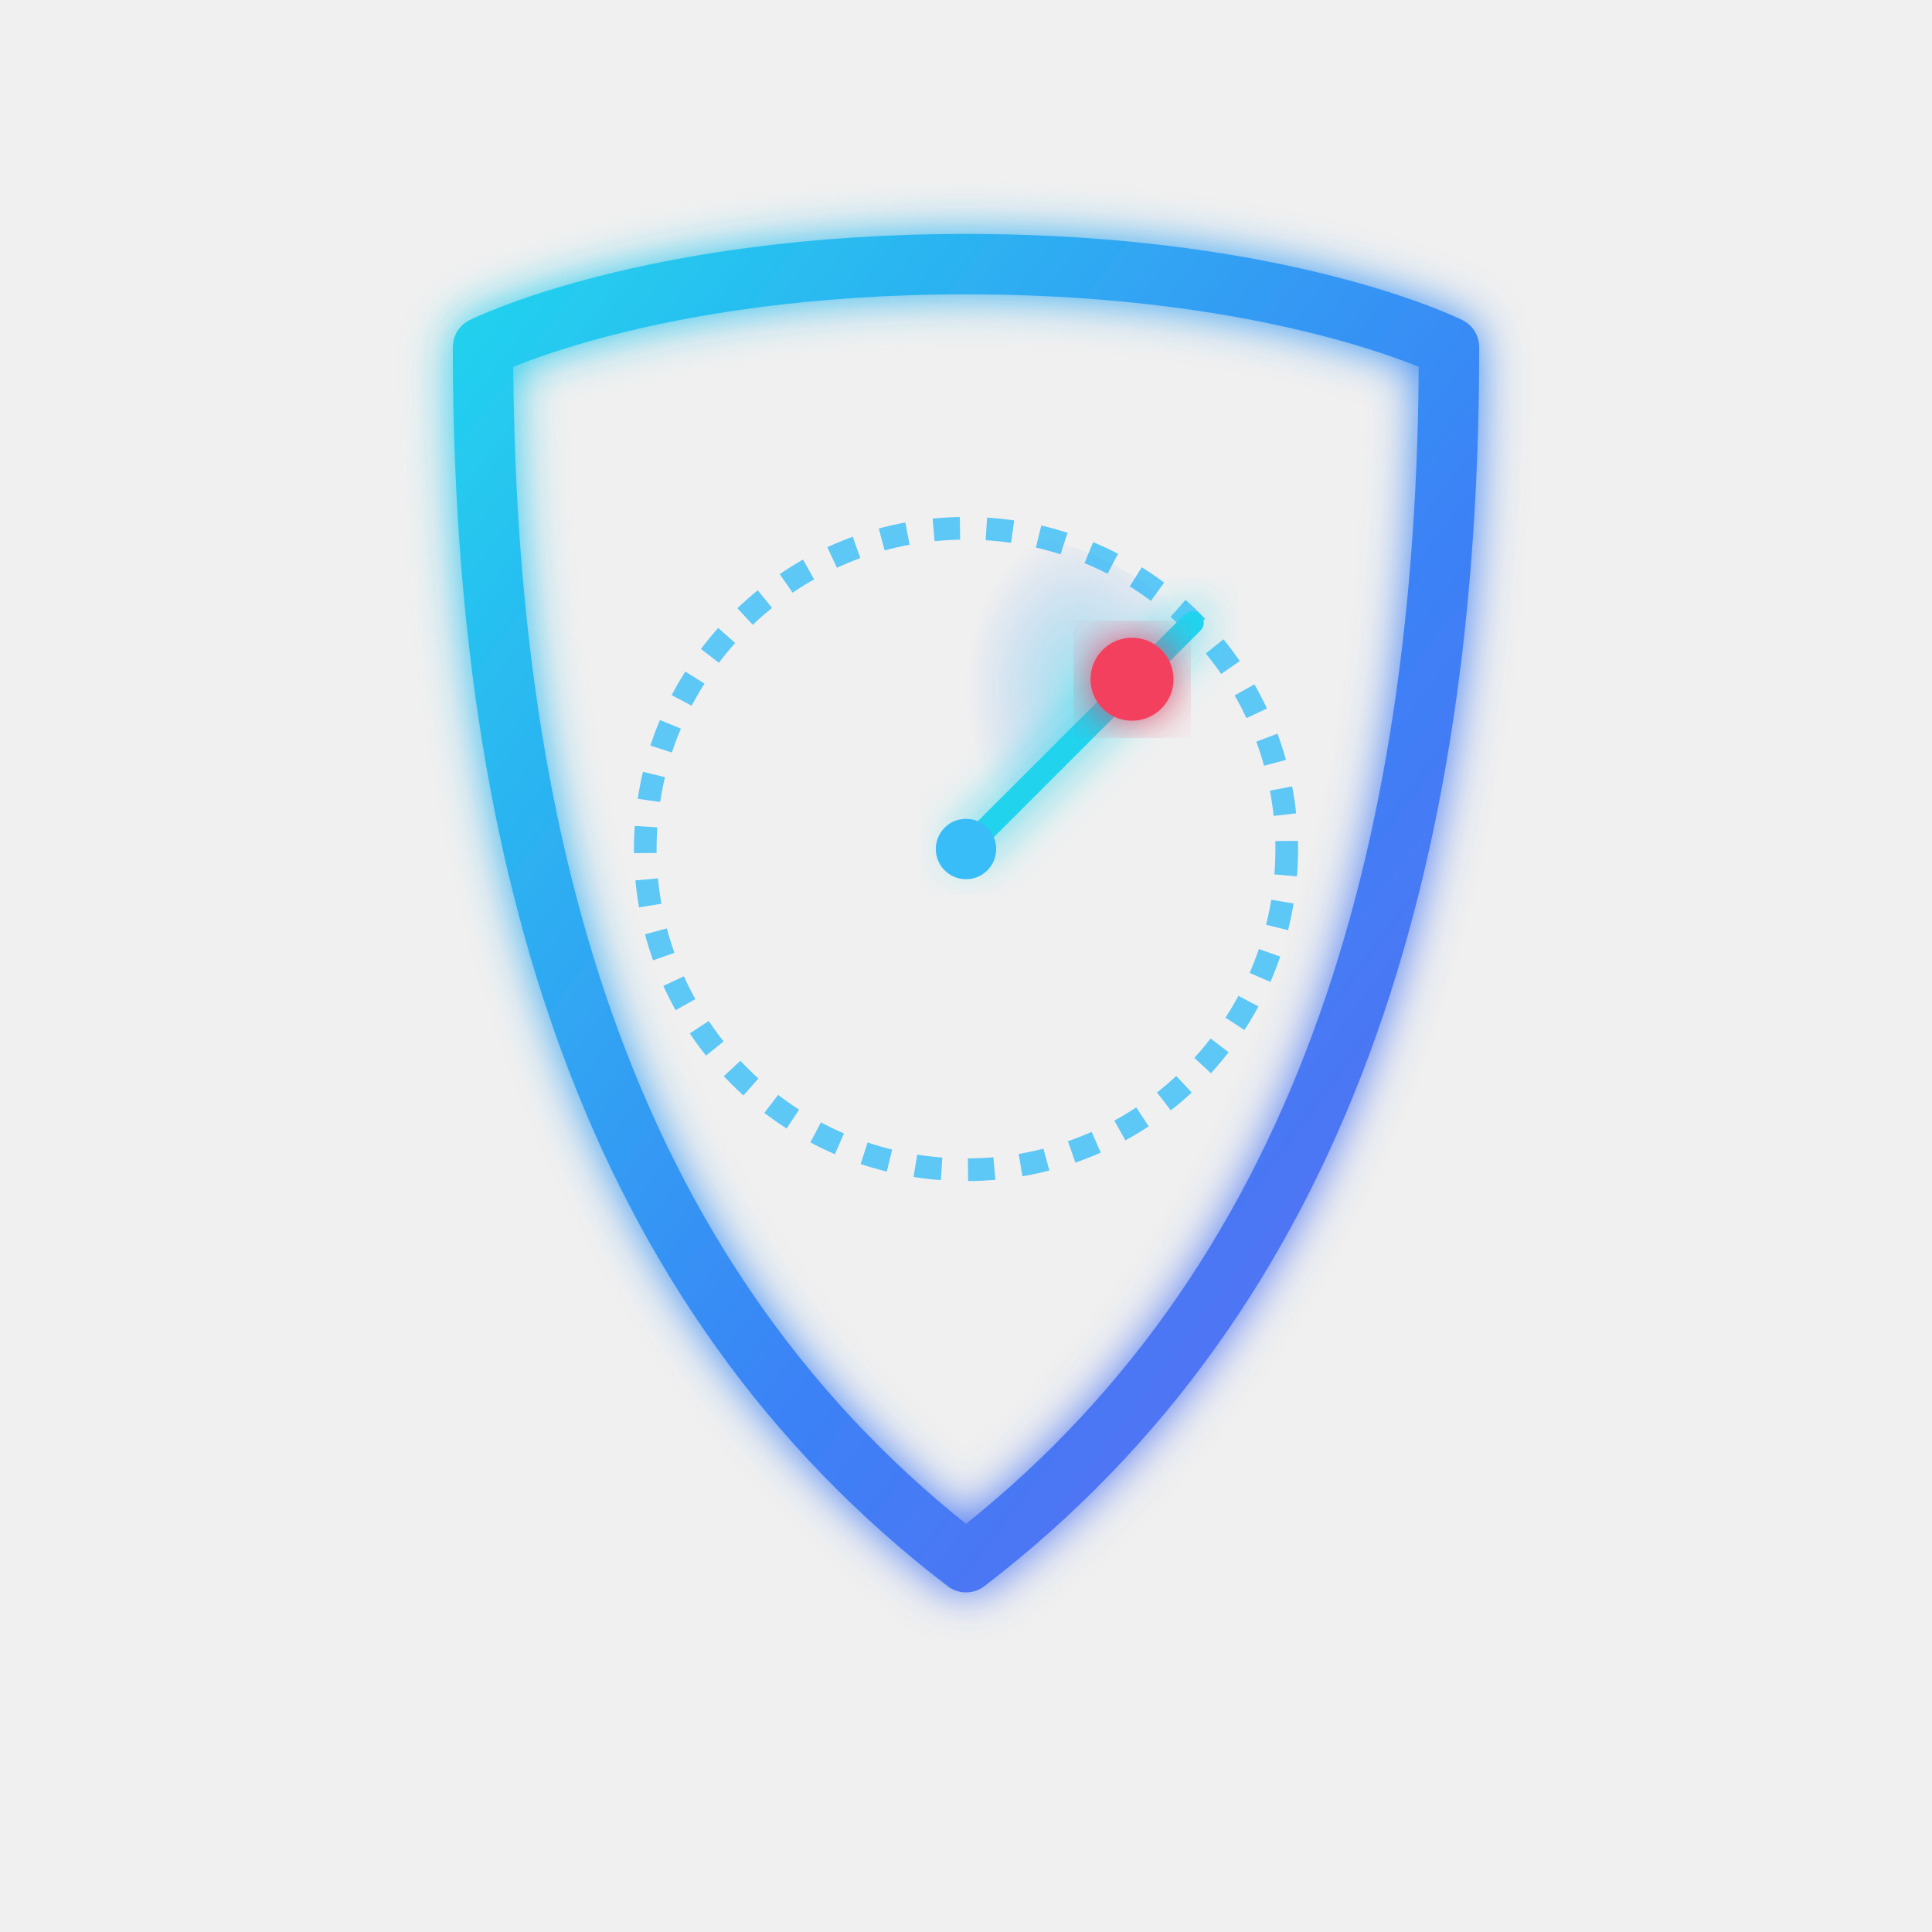
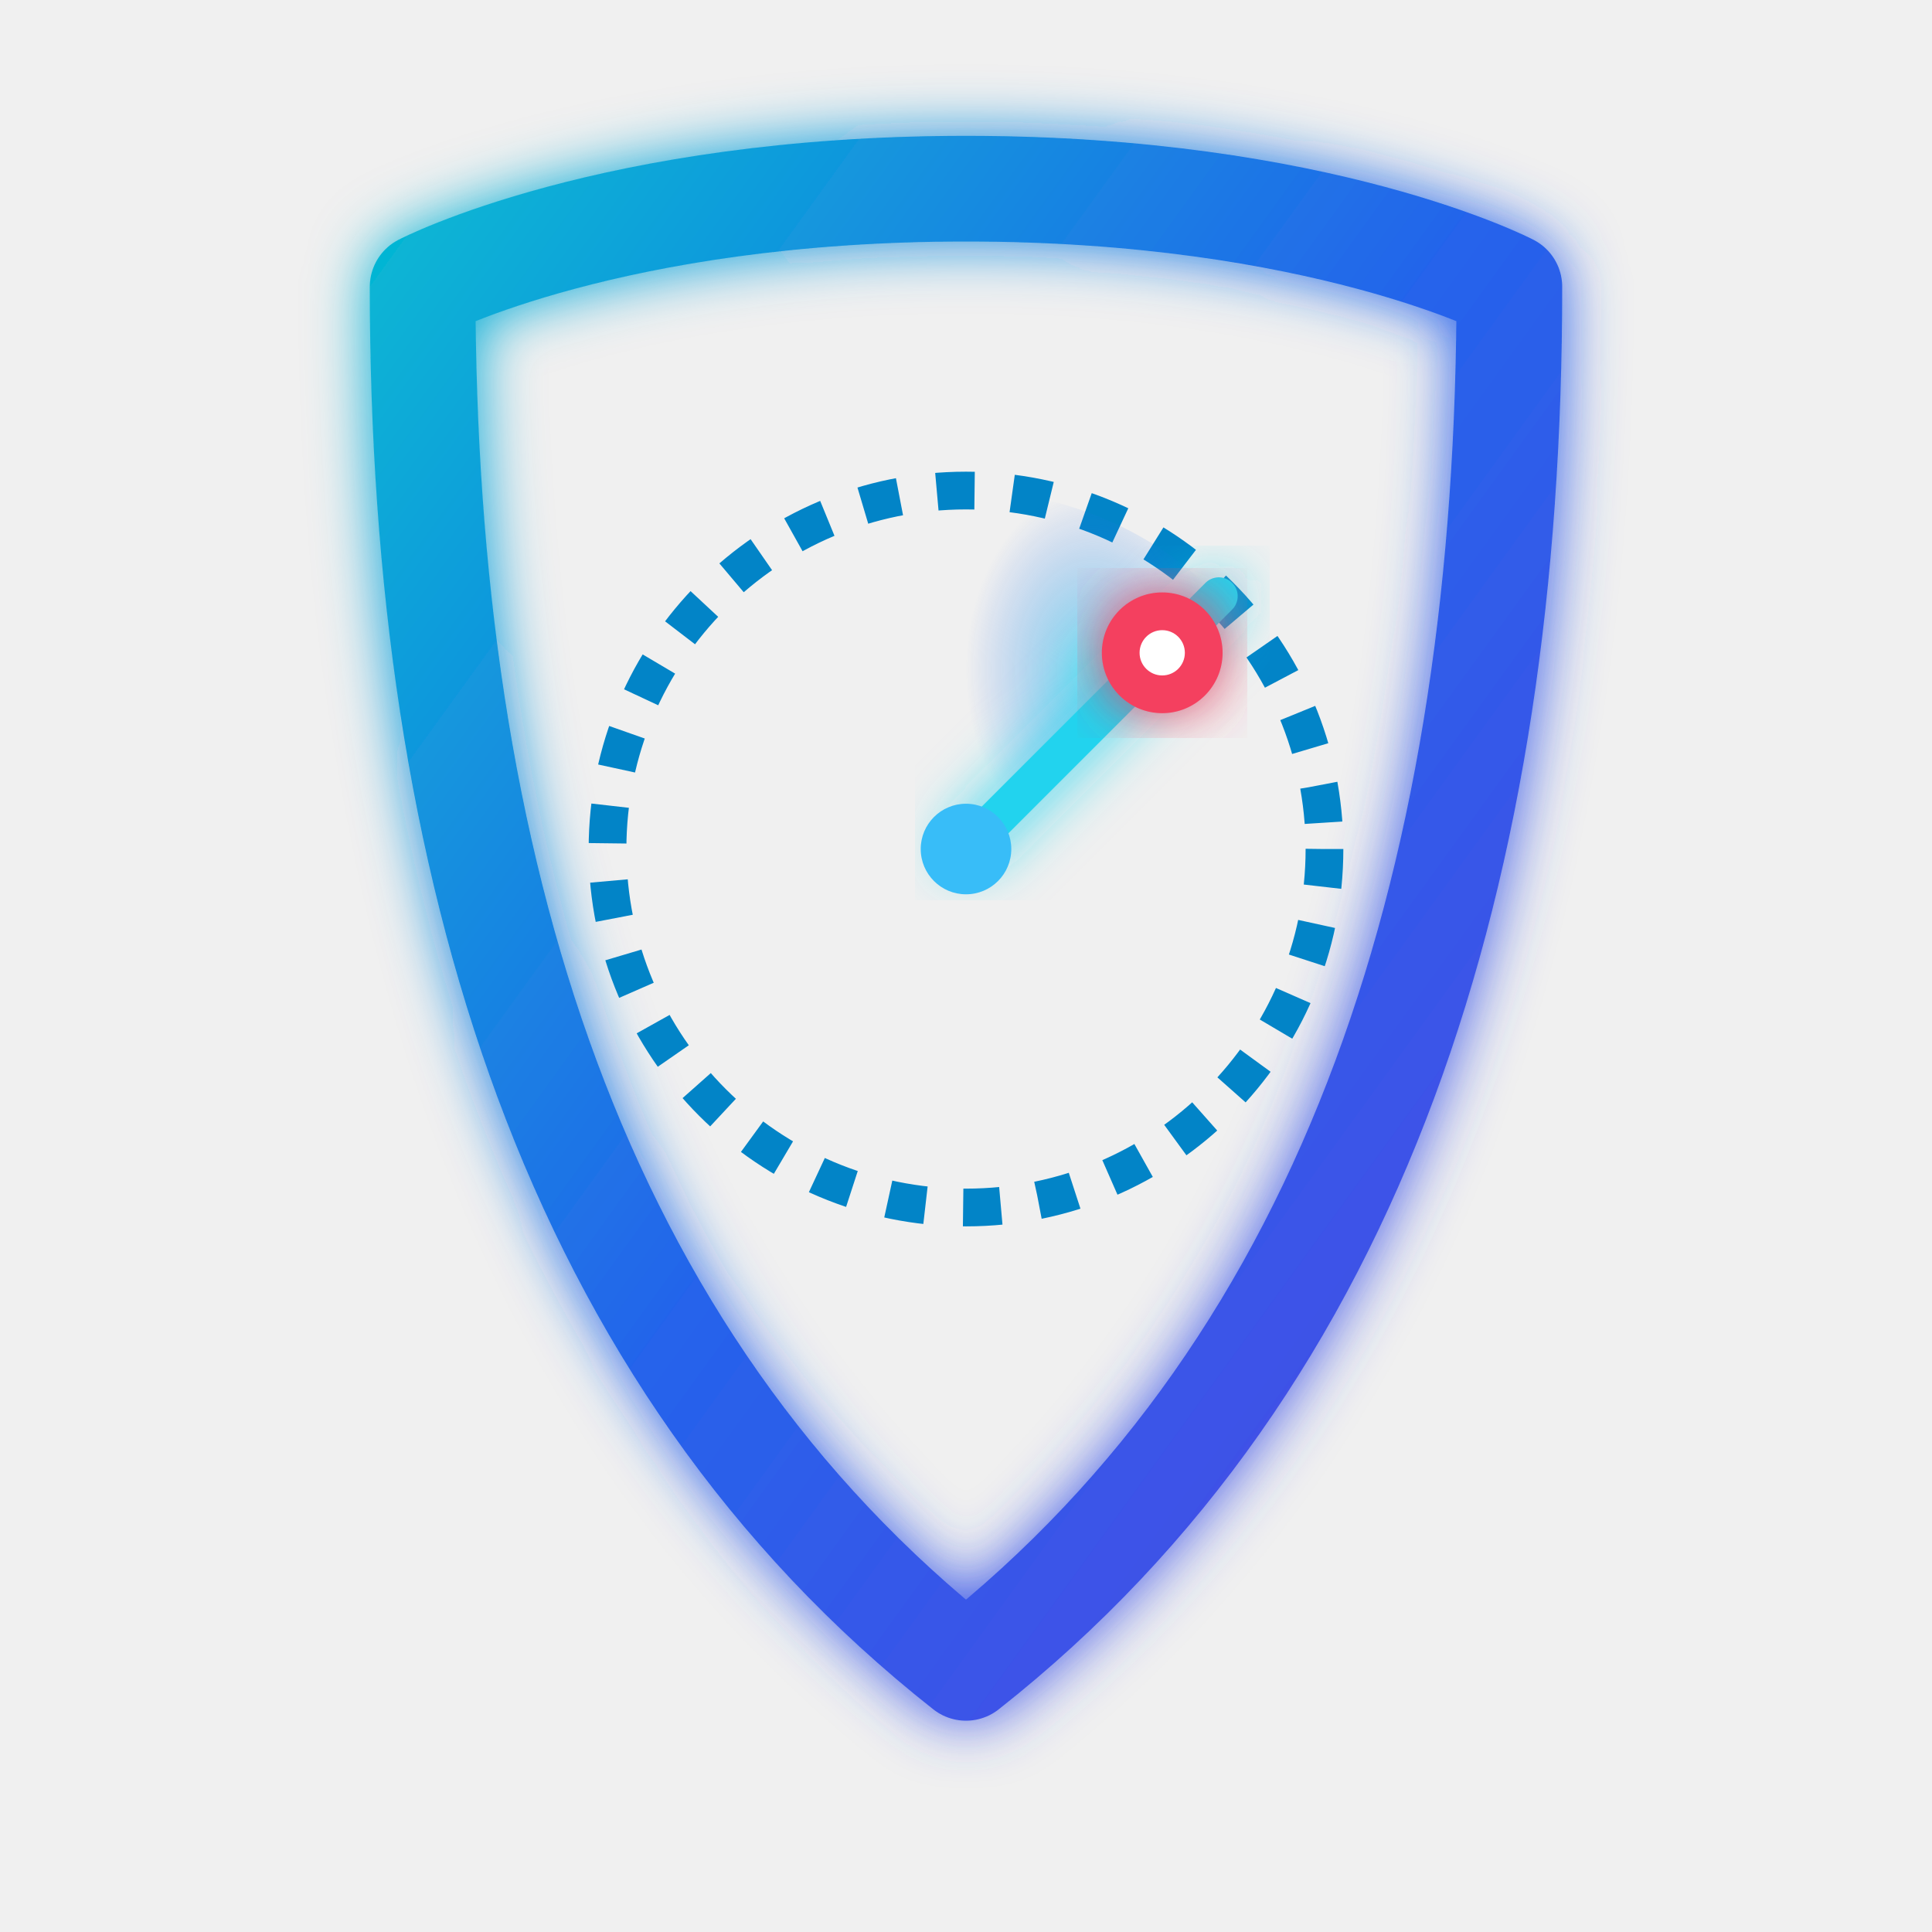
<svg xmlns="http://www.w3.org/2000/svg" viewBox="0 0 512 512" width="100%" height="100%">
  <defs>
-     <linearGradient id="shieldGrad" x1="0%" y1="0%" x2="100%" y2="100%">
-       <stop offset="0%" stop-color="#22d3ee" />
-       <stop offset="60%" stop-color="#3b82f6" />
-       <stop offset="100%" stop-color="#6366f1" />
+     <linearGradient id="shieldGradBold" x1="0%" y1="0%" x2="100%" y2="100%">
+       <stop offset="0%" stop-color="#06b6d4" />
+       <stop offset="50%" stop-color="#2563eb" />
+       <stop offset="100%" stop-color="#4f46e5" />
    </linearGradient>
-     <radialGradient id="sweepGrad" cx="50%" cy="50%" r="50%">
-       <stop offset="0%" stop-color="#22d3ee" stop-opacity="0.4" />
-       <stop offset="100%" stop-color="#3b82f6" stop-opacity="0" />
+     <radialGradient id="sweepGradBold" cx="50%" cy="50%" r="50%">
+       <stop offset="0%" stop-color="#22d3ee" stop-opacity="0.6" />
+       <stop offset="100%" stop-color="#2563eb" stop-opacity="0" />
    </radialGradient>
-     <filter id="glow" x="-20%" y="-20%" width="140%" height="140%">
-       <feGaussianBlur stdDeviation="6" result="blur" />
+     <filter id="glowBold" x="-20%" y="-20%" width="140%" height="140%">
+       <feGaussianBlur stdDeviation="8" result="blur" />
      <feComposite in="SourceGraphic" in2="blur" operator="over" />
    </filter>
  </defs>
-   <path d="M 256 70 C 340 70, 384 92, 384 92 C 384 228, 350 342, 256 414 C 162 342, 128 228, 128 92 C 128 92, 172 70, 256 70 Z" fill="none" stroke="url(#shieldGrad)" stroke-width="16" stroke-linejoin="round" filter="url(#glow)" />
-   <circle cx="256" cy="225" r="85" fill="none" stroke="#38bdf8" stroke-width="6" stroke-dasharray="7 7" opacity="0.8" />
-   <path d="M 256 225 L 316 165 A 85 85 0 0 0 256 140 Z" fill="url(#sweepGrad)" />
-   <line x1="256" y1="225" x2="316" y2="165" stroke="#22d3ee" stroke-width="6" stroke-linecap="round" filter="url(#glow)" />
-   <circle cx="300" cy="180" r="11" fill="#f43f5e" filter="url(#glow)" />
-   <circle cx="256" cy="225" r="8" fill="#38bdf8" />
+   <path d="M 256 50 C 350 50, 400 76, 400 76 C 400 230, 360 360, 256 442 C 152 360, 112 230, 112 76 C 112 76, 162 50, 256 50 Z" fill="none" stroke="url(#shieldGradBold)" stroke-width="28" stroke-linejoin="round" filter="url(#glowBold)" />
+   <circle cx="256" cy="225" r="95" fill="none" stroke="#0284c7" stroke-width="10" stroke-dasharray="10 10" />
+   <path d="M 256 225 L 323 158 A 95 95 0 0 0 256 130 Z" fill="url(#sweepGradBold)" />
+   <line x1="256" y1="225" x2="323" y2="158" stroke="#22d3ee" stroke-width="10" stroke-linecap="round" filter="url(#glowBold)" />
+   <circle cx="308" cy="173" r="16" fill="#f43f5e" filter="url(#glowBold)" />
+   <circle cx="308" cy="173" r="6" fill="#ffffff" />
+   <circle cx="256" cy="225" r="12" fill="#38bdf8" />
</svg>
